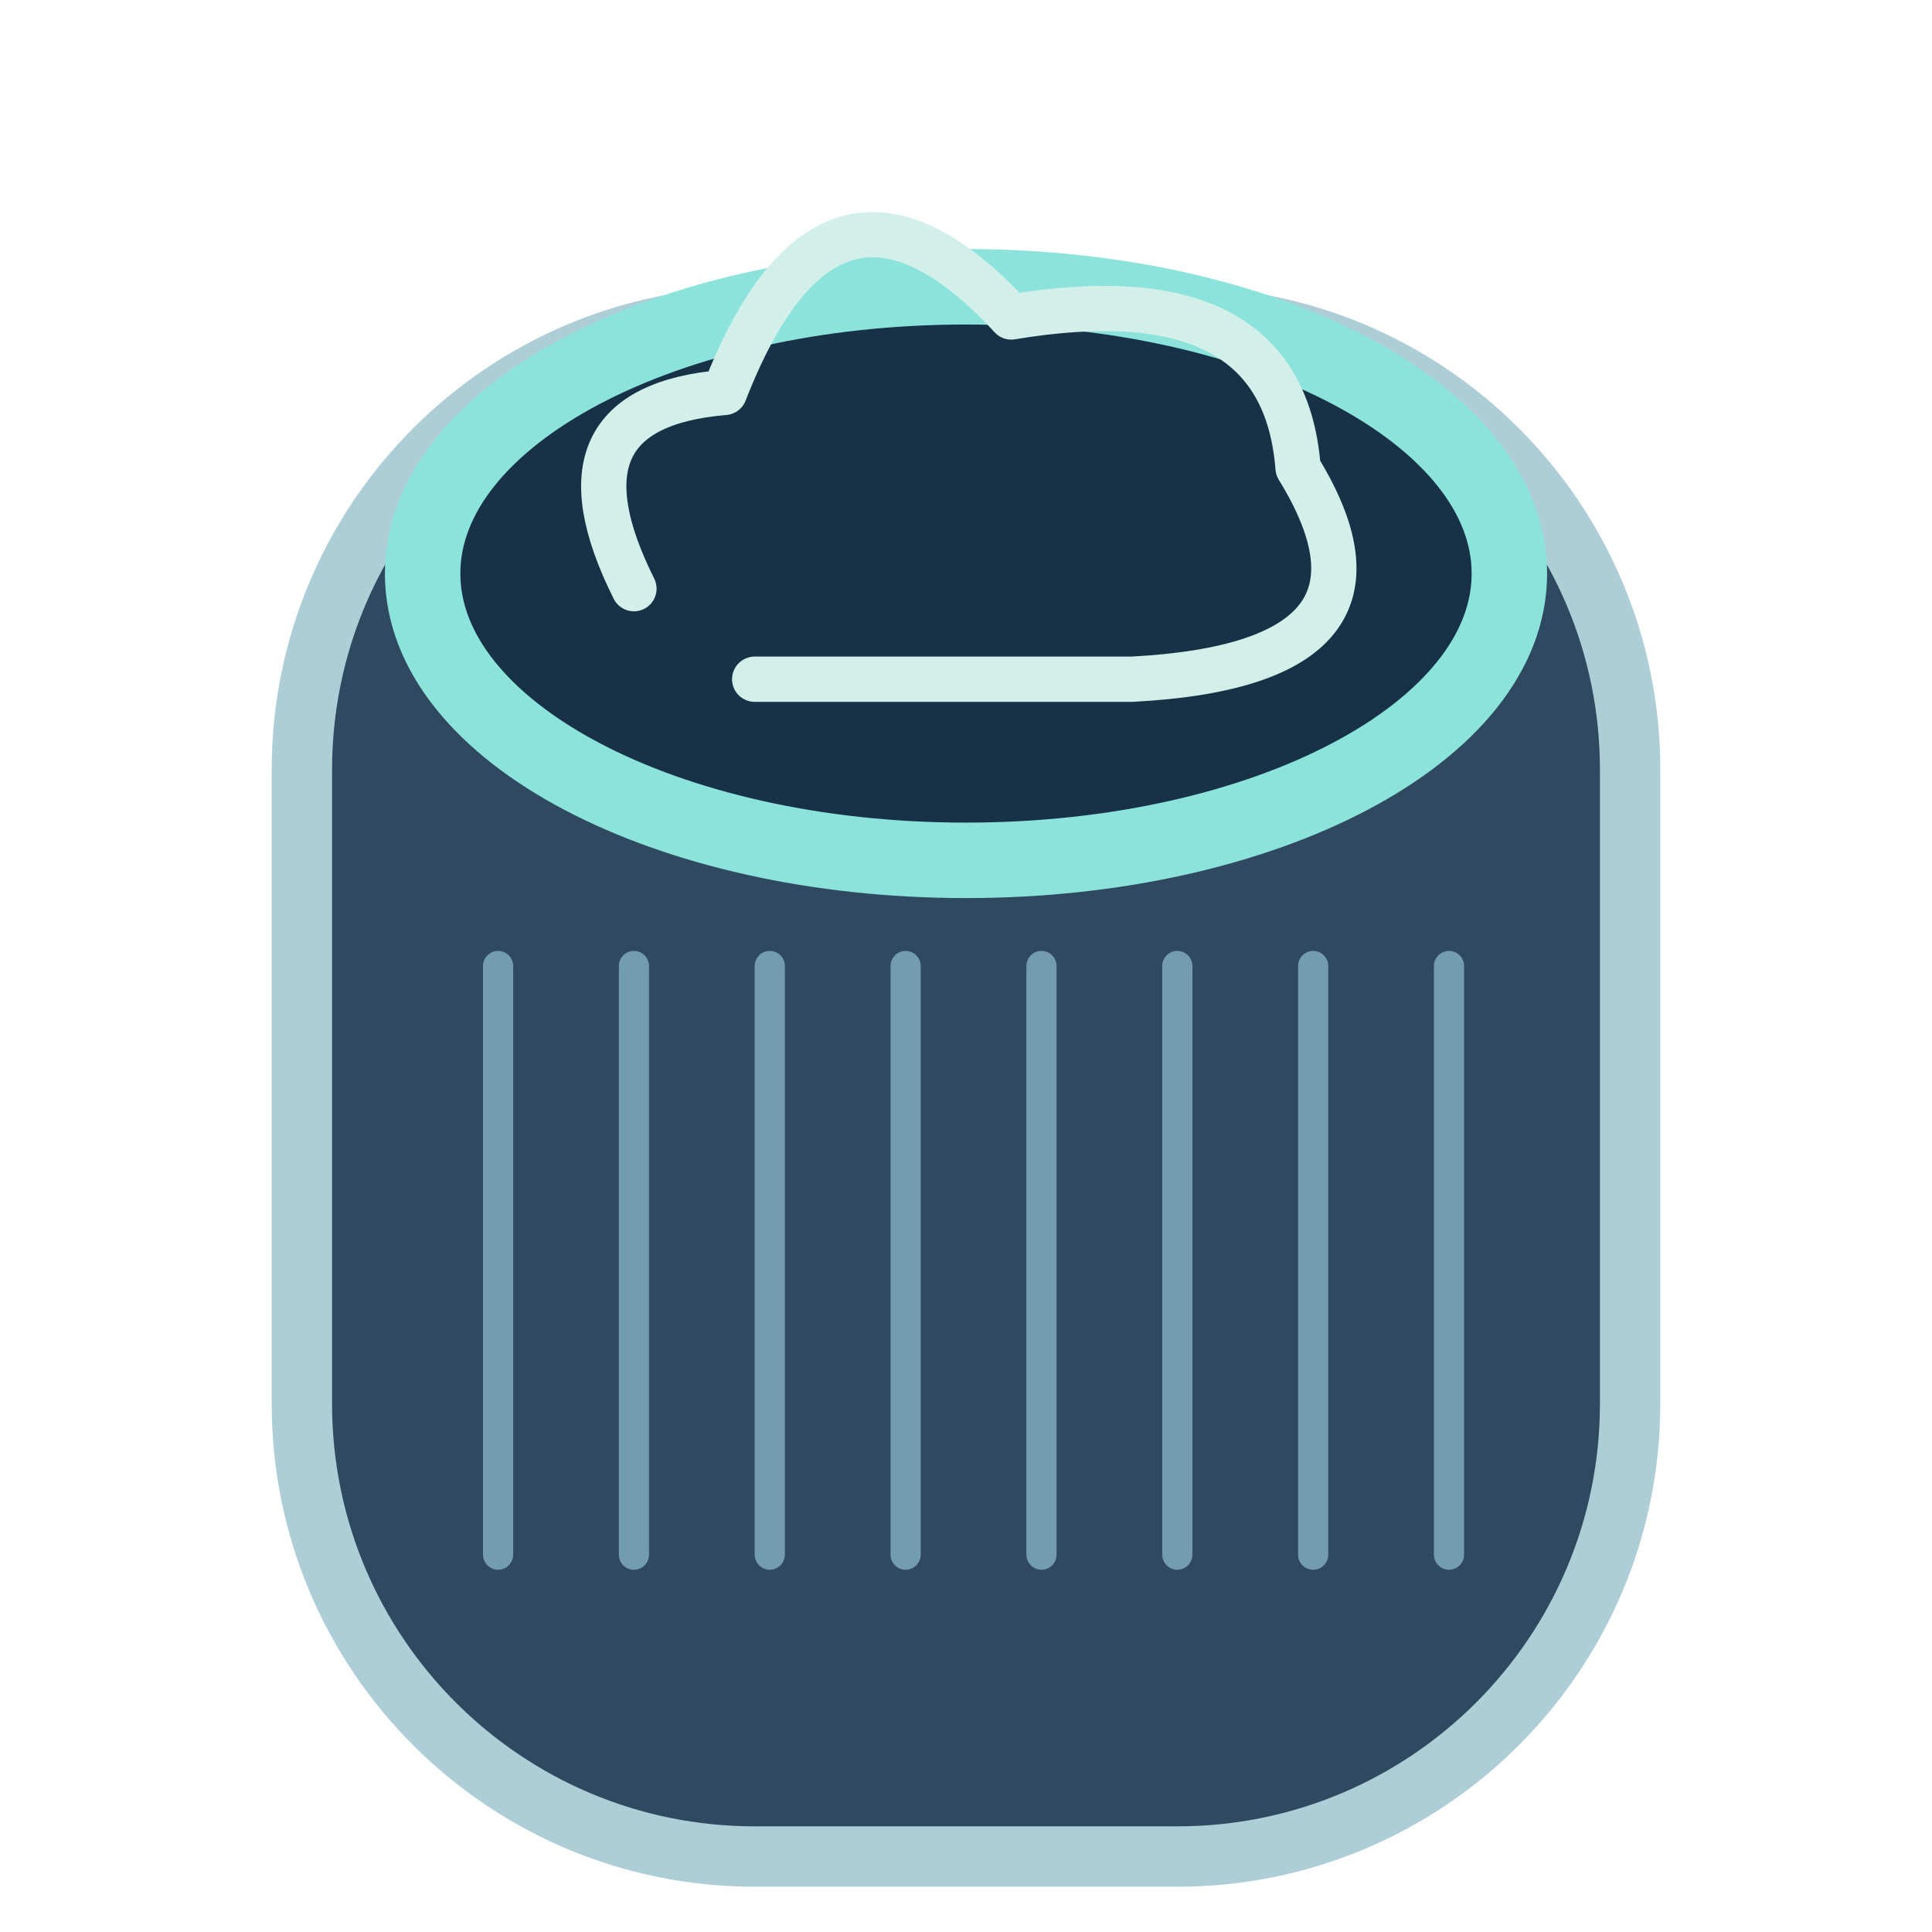
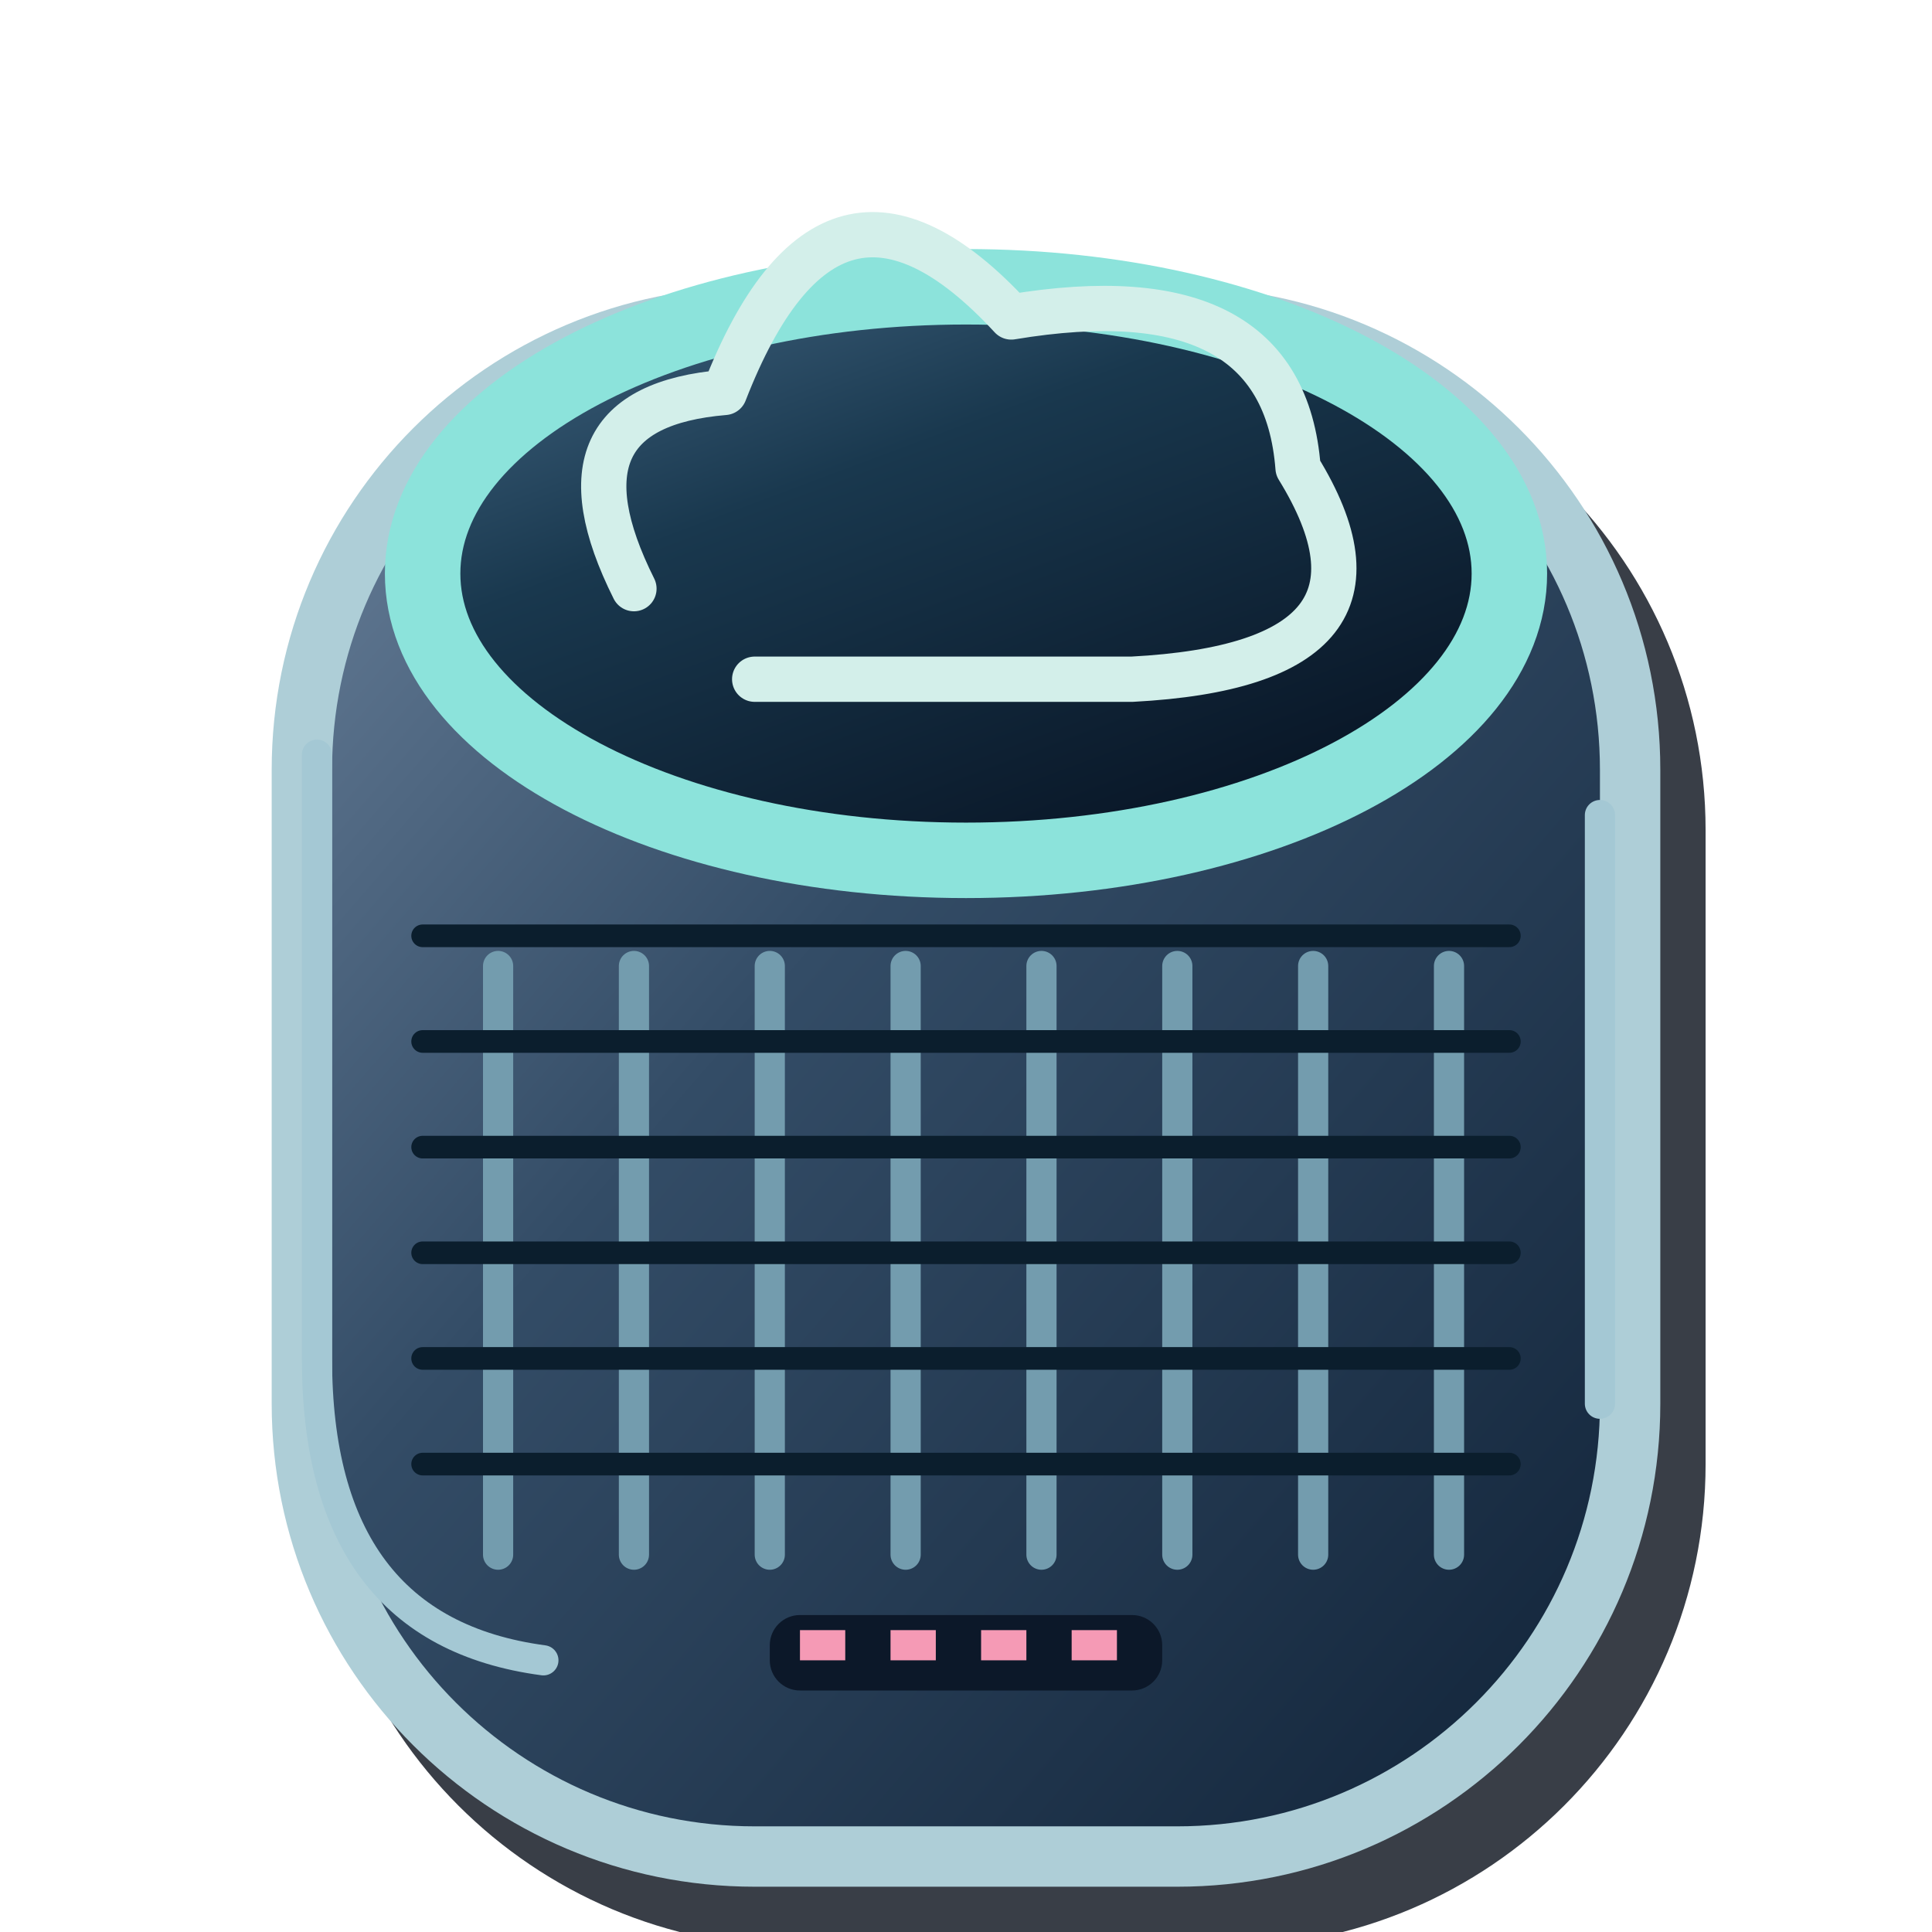
<svg xmlns="http://www.w3.org/2000/svg" width="128" height="128" viewBox="0 0 128 128">
  <g stroke-linecap="round" stroke-linejoin="round">
-     <rect x="20" y="21" width="88" height="102" rx="30" fill="#2e4960" stroke="#aeced7" stroke-width="4" />
+     <defs>
+       <linearGradient id="pearl" x1="0" y1="0" x2="1" y2="1">
+         <stop stop-color="#fcfff5" />
+         <stop offset=".38" stop-color="#d8e4e9" />
+         <stop offset=".62" stop-color="#a6bac8" />
+         <stop offset="1" stop-color="#667b91" />
+       </linearGradient>
+       <linearGradient id="body" x1="0" y1="0" x2="1" y2="1">
+         <stop stop-color="#6b829c" />
+         <stop offset=".4" stop-color="#334c66" />
+         <stop offset="1" stop-color="#102237" />
+       </linearGradient>
+       <linearGradient id="glass" x1="0" y1="0" x2=".7" y2="1">
+         <stop stop-color="#456885" />
+         <stop offset=".4" stop-color="#19384e" />
+         <stop offset="1" stop-color="#081424" />
+       </linearGradient>
+       <linearGradient id="steel" x1="0" y1="0" x2="1" y2="0">
+         <stop stop-color="#d6d1b9" />
+         <stop offset=".35" stop-color="#7d8e9f" />
+         <stop offset=".7" stop-color="#56647b" />
+         <stop offset="1" stop-color="#bdc1b5" />
+       </linearGradient>
+     </defs>
+     <g transform="translate(3 4)" opacity=".8">
+       <rect x="20" y="21" width="88" height="102" rx="30" fill="#070e19" stroke="#070e19" stroke-width="4" />
+       <path d="M33 64v39" fill="none" stroke="#070e19" stroke-width="2" stroke-linecap="round" stroke-linejoin="round" />
+       <path d="M42 64v39" fill="none" stroke="#070e19" stroke-width="2" stroke-linecap="round" stroke-linejoin="round" />
+       <path d="M51 64v39" fill="none" stroke="#070e19" stroke-width="2" stroke-linecap="round" stroke-linejoin="round" />
+       <path d="M60 64v39" fill="none" stroke="#070e19" stroke-width="2" stroke-linecap="round" stroke-linejoin="round" />
+       <path d="M69 64v39" fill="none" stroke="#070e19" stroke-width="2" stroke-linecap="round" stroke-linejoin="round" />
+       <path d="M78 64v39" fill="none" stroke="#070e19" stroke-width="2" stroke-linecap="round" stroke-linejoin="round" />
+       <path d="M87 64v39" fill="none" stroke="#070e19" stroke-width="2" stroke-linecap="round" stroke-linejoin="round" />
+       <path d="M96 64v39" fill="none" stroke="#070e19" stroke-width="2" stroke-linecap="round" stroke-linejoin="round" />
+       <ellipse cx="64" cy="38" rx="36" ry="19" fill="#070e19" stroke="#070e19" stroke-width="5" />
+       <path d="M42 39q-6-12 6-13q7-18 19-5q18-3 19 10q8 13-11 14H50" fill="none" stroke="#070e19" stroke-width="3" stroke-linecap="round" stroke-linejoin="round" />
+     </g>
+     <rect x="20" y="21" width="88" height="102" rx="30" fill="url(#body)" stroke="#aeced7" stroke-width="4" />
    <path d="M33 64v39" fill="none" stroke="#739cae" stroke-width="2" stroke-linecap="round" stroke-linejoin="round" />
    <path d="M42 64v39" fill="none" stroke="#739cae" stroke-width="2" stroke-linecap="round" stroke-linejoin="round" />
    <path d="M51 64v39" fill="none" stroke="#739cae" stroke-width="2" stroke-linecap="round" stroke-linejoin="round" />
    <path d="M60 64v39" fill="none" stroke="#739cae" stroke-width="2" stroke-linecap="round" stroke-linejoin="round" />
    <path d="M69 64v39" fill="none" stroke="#739cae" stroke-width="2" stroke-linecap="round" stroke-linejoin="round" />
    <path d="M78 64v39" fill="none" stroke="#739cae" stroke-width="2" stroke-linecap="round" stroke-linejoin="round" />
    <path d="M87 64v39" fill="none" stroke="#739cae" stroke-width="2" stroke-linecap="round" stroke-linejoin="round" />
    <path d="M96 64v39" fill="none" stroke="#739cae" stroke-width="2" stroke-linecap="round" stroke-linejoin="round" />
-     <ellipse cx="64" cy="38" rx="36" ry="19" fill="#173147" stroke="#8ce3db" stroke-width="5" />
+     <ellipse cx="64" cy="38" rx="36" ry="19" fill="url(#glass)" stroke="#8ce3db" stroke-width="5" />
    <path d="M42 39q-6-12 6-13q7-18 19-5q18-3 19 10q8 13-11 14H50" fill="none" stroke="#d3efea" stroke-width="3" stroke-linecap="round" stroke-linejoin="round" />
+     <path d="M28 62h72" fill="none" stroke="#0b1e2d" stroke-width="1.5" stroke-linecap="round" stroke-linejoin="round" />
+     <path d="M28 69h72" fill="none" stroke="#0b1e2d" stroke-width="1.5" stroke-linecap="round" stroke-linejoin="round" />
+     <path d="M28 76h72" fill="none" stroke="#0b1e2d" stroke-width="1.5" stroke-linecap="round" stroke-linejoin="round" />
+     <path d="M28 83h72" fill="none" stroke="#0b1e2d" stroke-width="1.5" stroke-linecap="round" stroke-linejoin="round" />
+     <path d="M28 90h72" fill="none" stroke="#0b1e2d" stroke-width="1.5" stroke-linecap="round" stroke-linejoin="round" />
+     <path d="M28 97h72" fill="none" stroke="#0b1e2d" stroke-width="1.5" stroke-linecap="round" stroke-linejoin="round" />
+     <path d="M21 50v40q0 18 15 20M106 54v39" fill="none" stroke="#a4c8d4" stroke-width="2" stroke-linecap="round" stroke-linejoin="round" />
+     <rect x="51" y="107" width="26" height="5" rx="2" fill="#0c1829" stroke="#111b27" stroke-width="0" />
+     <rect x="53" y="108" width="3" height="2" rx="0" fill="#f59ab5" stroke="#111b27" stroke-width="0" />
+     <rect x="59" y="108" width="3" height="2" rx="0" fill="#f59ab5" stroke="#111b27" stroke-width="0" />
+     <rect x="65" y="108" width="3" height="2" rx="0" fill="#f59ab5" stroke="#111b27" stroke-width="0" />
+     <rect x="71" y="108" width="3" height="2" rx="0" fill="#f59ab5" stroke="#111b27" stroke-width="0" />
  </g>
</svg>
